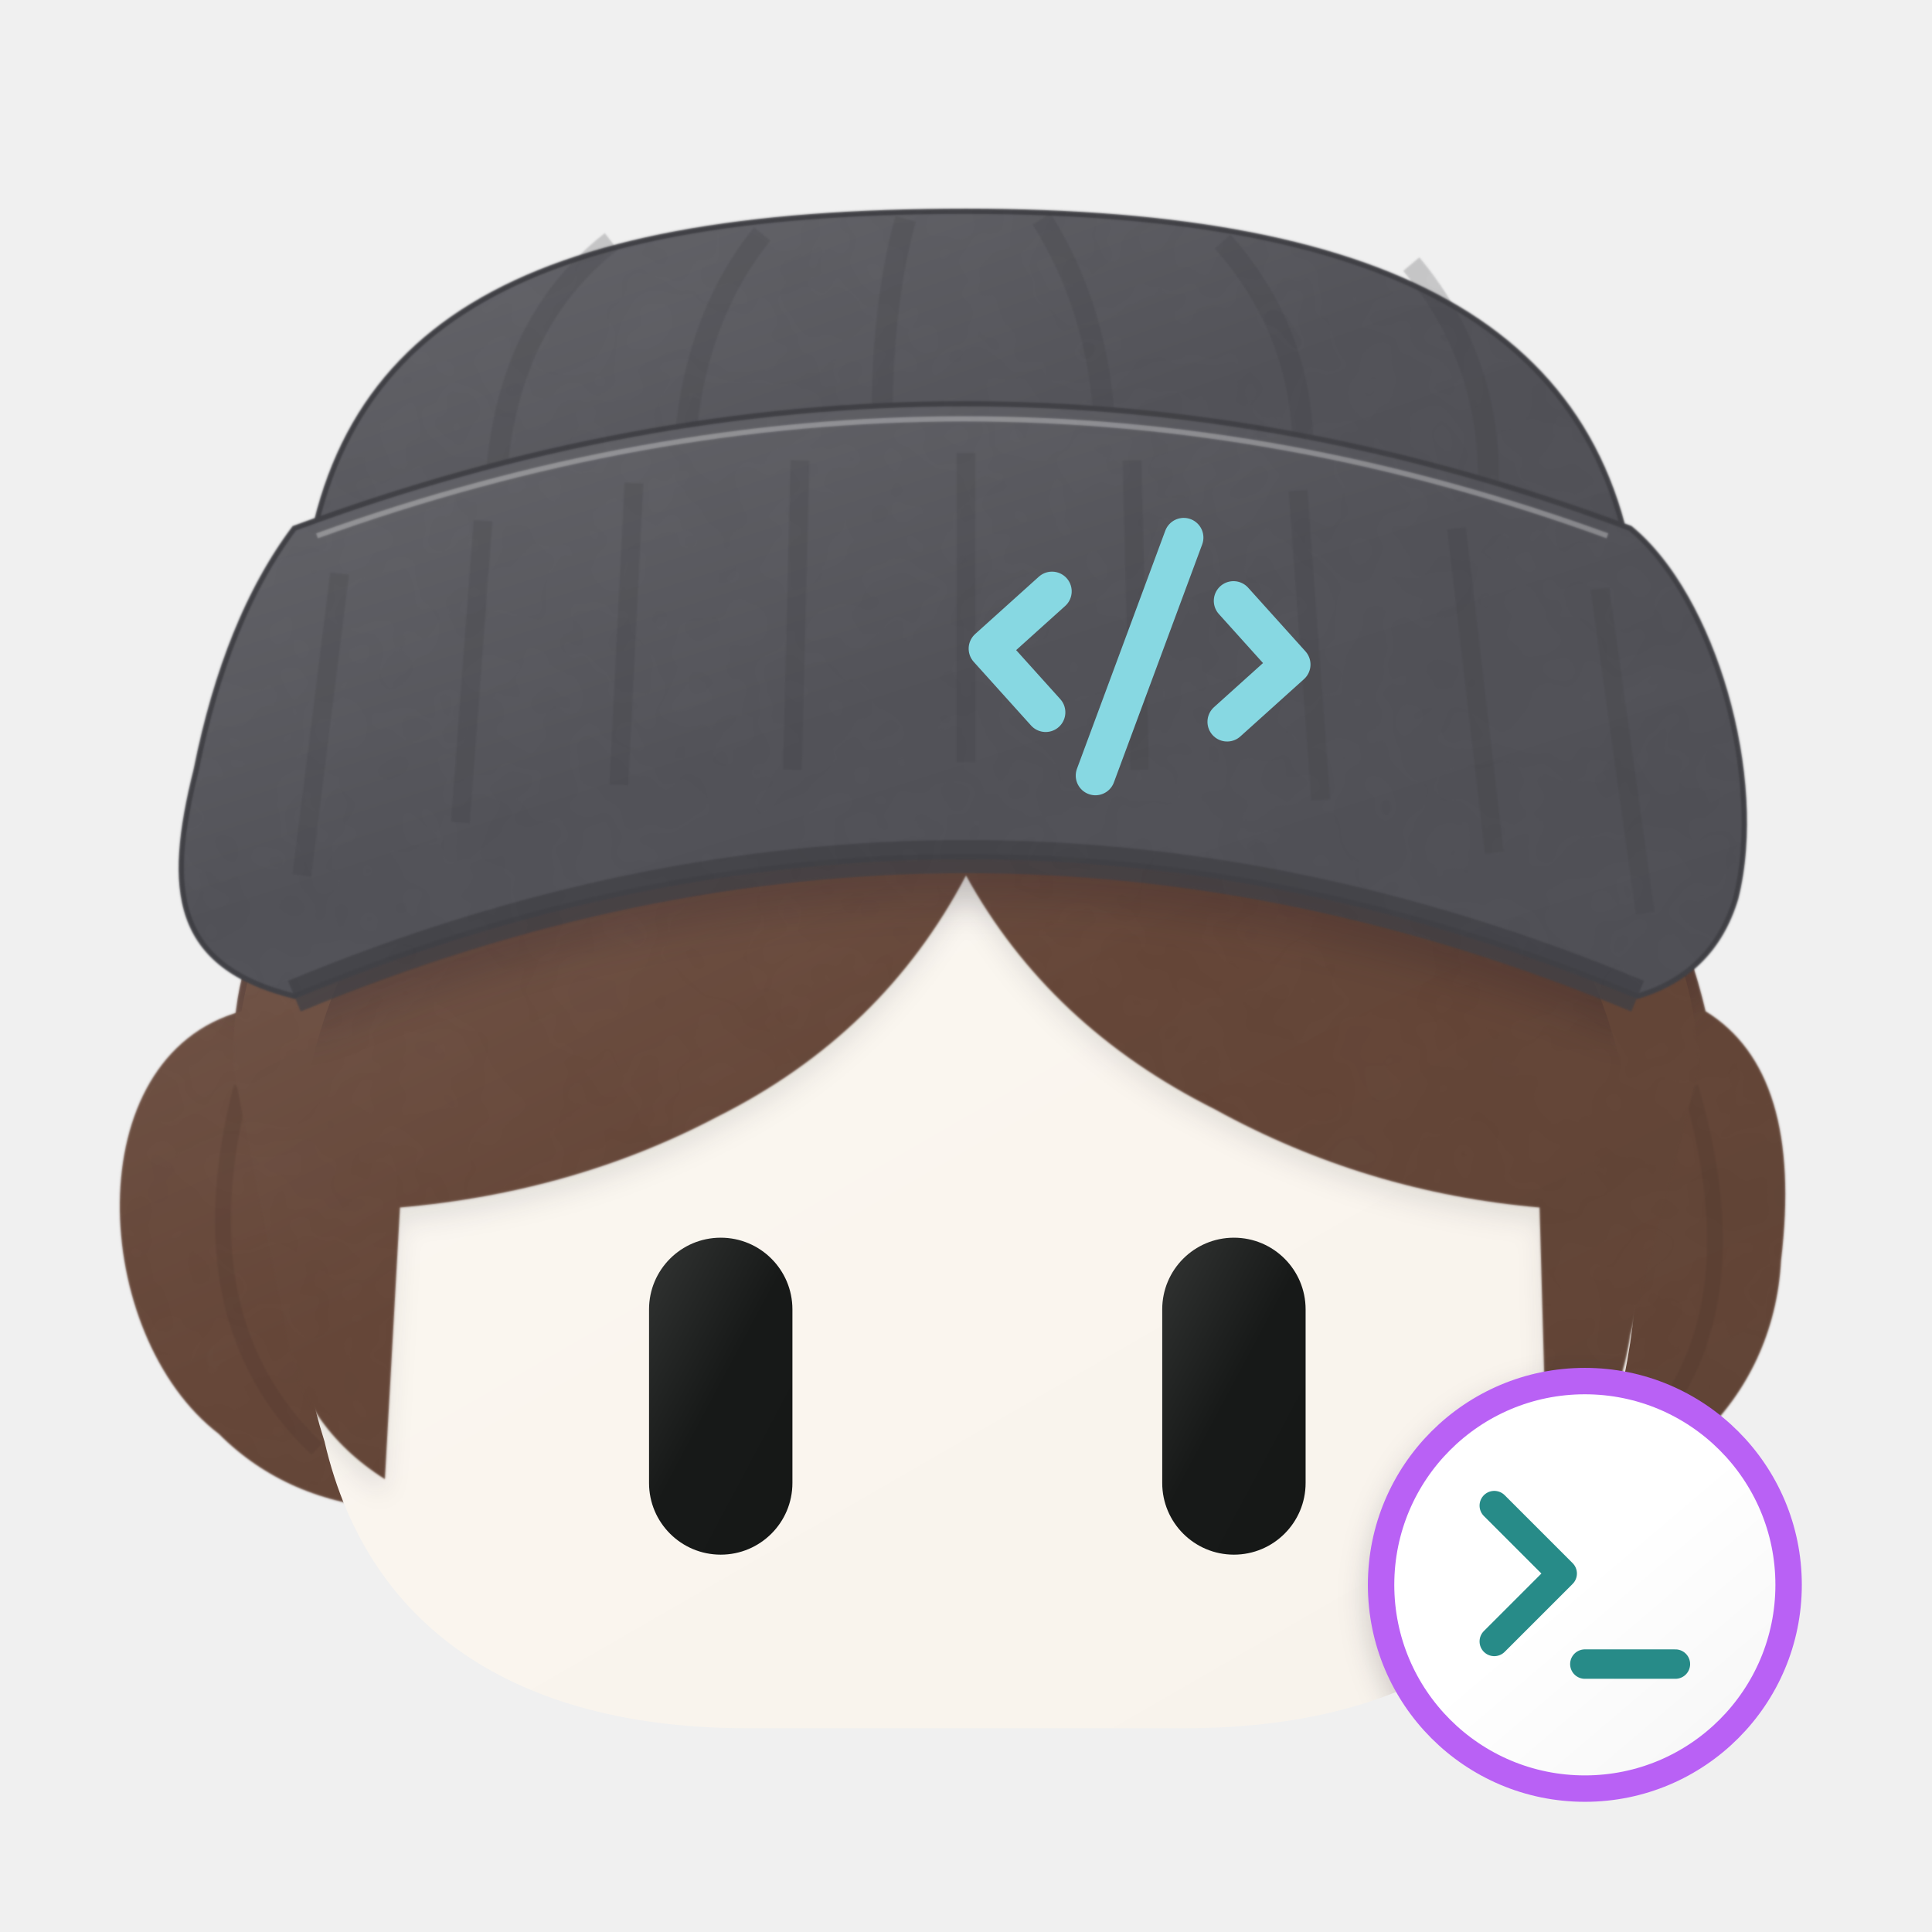
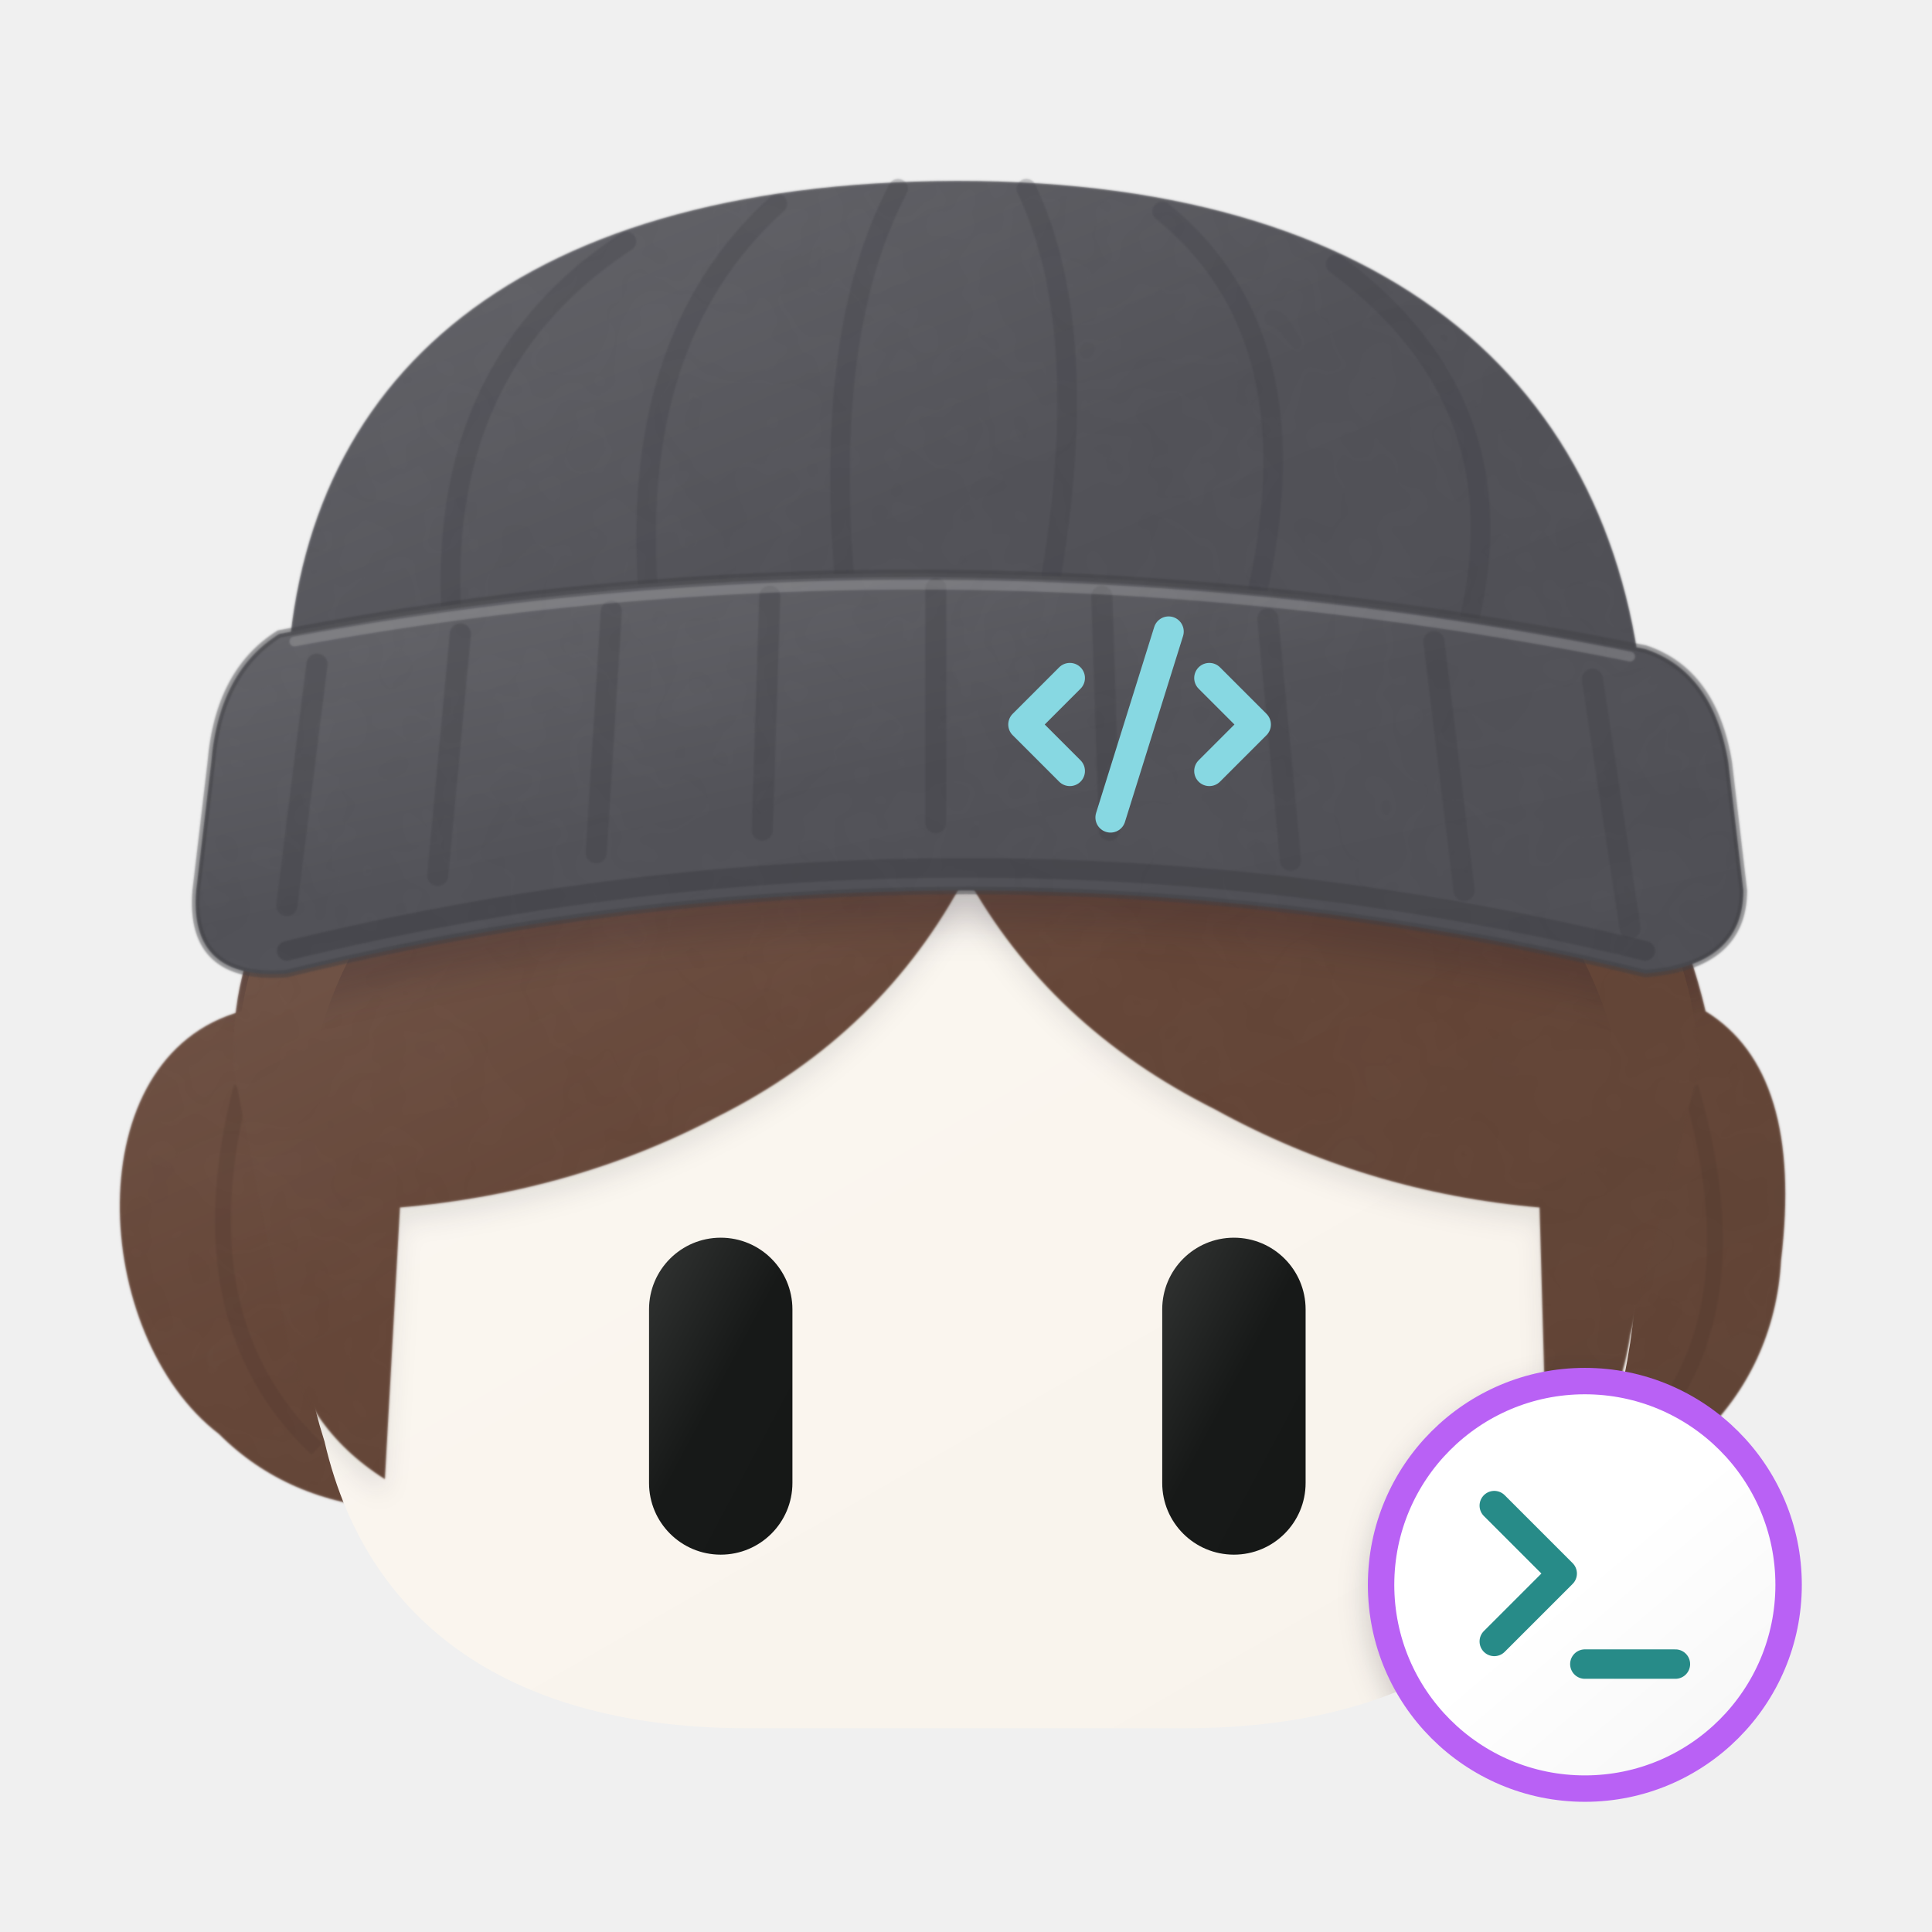
<svg xmlns="http://www.w3.org/2000/svg" viewBox="0 0 256 256" width="256" height="256" role="img">
  <defs>
    <clipPath id="avatar-contact-receiver-instance-badge" clipPathUnits="userSpaceOnUse">
      <path d="M48 124C38 140 36 169 43 191C49 217 70 229 99 229H157C186 229 207 217 213 191C220 169 218 140 208 124C185 105 71 105 48 124Z" fill="#000000" />
    </clipPath>
    <filter id="avatar-contact-shadow-instance-badge" filterUnits="userSpaceOnUse" x="0" y="0" width="256" height="256" color-interpolation-filters="sRGB">
      <feGaussianBlur in="SourceAlpha" stdDeviation="1.8" />
      <feOffset dy="1.5" result="contact-alpha" />
      <feFlood flood-color="#201a28" flood-opacity="0.18" />
      <feComposite in2="contact-alpha" operator="in" />
    </filter>
    <clipPath id="avatar-contact-receiver-fringe-hair-curtain-face-round" clipPathUnits="userSpaceOnUse">
      <path d="M48 124C38 140 36 169 43 191C49 217 70 229 99 229H157C186 229 207 217 213 191C220 169 218 140 208 124C185 105 71 105 48 124Z" fill="#000000" />
    </clipPath>
    <filter id="avatar-contact-shadow-fringe-hair-curtain-face-round" filterUnits="userSpaceOnUse" x="0" y="0" width="256" height="256" color-interpolation-filters="sRGB">
      <feGaussianBlur in="SourceAlpha" stdDeviation="1.6" />
      <feOffset dy="2" result="contact-alpha" />
      <feFlood flood-color="#201a28" flood-opacity="0.09" />
      <feComposite in2="contact-alpha" operator="in" />
    </filter>
    <clipPath id="avatar-contact-receiver-hat-hat-beanie-hair-curtain-hair-crop-back-face-round" clipPathUnits="userSpaceOnUse">
      <path d="M48 124C38 140 36 169 43 191C49 217 70 229 99 229H157C186 229 207 217 213 191C220 169 218 140 208 124C185 105 71 105 48 124Z" fill="#000000" />
      <path d="M31 142C29 106 68 85 128 85C188 85 225 107 225 142L216 177Q214 190 205 196L204 160Q181 158 161 147Q139 136 128 116Q117 137 95 148Q76 158 53 160L51 196Q40 189 38 177Z" fill="#000000" />
      <path d="M32 134C10 140 12 177 29 190Q38 199 52 200H203C220 199 235 186 236 167Q239 142 226 134C216 92 181 84 128 84C75 84 39 94 32 134Z" fill="#000000" />
      <path d="M32 144Q24 175 42 192M224 144Q233 175 217 191" fill="none" stroke="#000000" stroke-width="2.1" stroke-opacity="0.25" />
    </clipPath>
    <filter id="avatar-contact-shadow-hat-hat-beanie-hair-curtain-hair-crop-back-face-round" filterUnits="userSpaceOnUse" x="0" y="0" width="256" height="256" color-interpolation-filters="sRGB">
      <feGaussianBlur in="SourceAlpha" stdDeviation="2.4" />
      <feOffset dy="4" result="contact-alpha" />
      <feFlood flood-color="#201a28" flood-opacity="0.19" />
      <feComposite in2="contact-alpha" operator="in" />
    </filter>
    <filter id="avatar-soft-material-v1" x="-2%" y="-2%" width="104%" height="104%" color-interpolation-filters="sRGB">
      <feTurbulence type="fractalNoise" baseFrequency="0.08" numOctaves="3" seed="17" result="grain" />
      <feColorMatrix in="grain" type="matrix" values="0.213 0.715 0.072 0 0 0.213 0.715 0.072 0 0 0.213 0.715 0.072 0 0 0 0 0 0.03 0" result="faint-grain" />
      <feComposite in="faint-grain" in2="SourceGraphic" operator="in" result="clipped-grain" />
      <feBlend in="SourceGraphic" in2="clipped-grain" mode="soft-light" result="material" />
      <feGaussianBlur in="material" stdDeviation="0.16" />
    </filter>
    <linearGradient id="avatar-face-faf5ee" x1="0%" y1="0%" x2="85%" y2="100%">
      <stop offset="0%" stop-color="#fbf8f2" />
      <stop offset="52%" stop-color="#faf5ee" />
      <stop offset="100%" stop-color="#f8f3ec" />
    </linearGradient>
    <linearGradient id="avatar-hair-654638" x1="0%" y1="0%" x2="85%" y2="100%">
      <stop offset="0%" stop-color="#775c50" />
      <stop offset="52%" stop-color="#654638" />
      <stop offset="100%" stop-color="#614436" />
    </linearGradient>
    <linearGradient id="avatar-hat-525258" x1="0%" y1="0%" x2="85%" y2="100%">
      <stop offset="0%" stop-color="#67676c" />
      <stop offset="52%" stop-color="#525258" />
      <stop offset="100%" stop-color="#4f4f55" />
    </linearGradient>
    <linearGradient id="avatar-eyes-171918" x1="0%" y1="0%" x2="85%" y2="100%">
      <stop offset="0%" stop-color="#333534" />
      <stop offset="52%" stop-color="#171918" />
      <stop offset="100%" stop-color="#161817" />
    </linearGradient>
    <linearGradient id="avatar-badge-ffffff" x1="0%" y1="0%" x2="85%" y2="100%">
      <stop offset="0%" stop-color="#ffffff" />
      <stop offset="52%" stop-color="#ffffff" />
      <stop offset="100%" stop-color="#f6f6f6" />
    </linearGradient>
  </defs>
  <g color="#4f372c" filter="url(#avatar-soft-material-v1)">
    <path d="M32 134C10 140 12 177 29 190Q38 199 52 200H203C220 199 235 186 236 167Q239 142 226 134C216 92 181 84 128 84C75 84 39 94 32 134Z" fill="url(#avatar-hair-654638)" />
    <path d="M32 144Q24 175 42 192M224 144Q233 175 217 191" fill="none" stroke="#4f372c" stroke-width="2.1" stroke-opacity="0.25" />
  </g>
  <g color="url(#avatar-face-faf5ee)">
    <path d="M48 124C38 140 36 169 43 191C49 217 70 229 99 229H157C186 229 207 217 213 191C220 169 218 140 208 124C185 105 71 105 48 124Z" fill="url(#avatar-face-faf5ee)" />
  </g>
  <g data-layer="contact-shadow-fringe-hair-curtain-face-round" clip-path="url(#avatar-contact-receiver-fringe-hair-curtain-face-round)">
    <g filter="url(#avatar-contact-shadow-fringe-hair-curtain-face-round)">
      <g color="#000000">
        <path d="M31 142C29 106 68 85 128 85C188 85 225 107 225 142L216 177Q214 190 205 196L204 160Q181 158 161 147Q139 136 128 116Q117 137 95 148Q76 158 53 160L51 196Q40 189 38 177Z" fill="#000000" />
      </g>
    </g>
  </g>
  <g color="#4f372c" filter="url(#avatar-soft-material-v1)">
    <path d="M31 142C29 106 68 85 128 85C188 85 225 107 225 142L216 177Q214 190 205 196L204 160Q181 158 161 147Q139 136 128 116Q117 137 95 148Q76 158 53 160L51 196Q40 189 38 177Z" fill="url(#avatar-hair-654638)" />
  </g>
  <g data-layer="contact-shadow-hat-hat-beanie-hair-curtain-hair-crop-back-face-round" clip-path="url(#avatar-contact-receiver-hat-hat-beanie-hair-curtain-hair-crop-back-face-round)">
    <g filter="url(#avatar-contact-shadow-hat-hat-beanie-hair-curtain-hair-crop-back-face-round)">
      <g color="#000000">
-         <path d="M40 83C42 43 69 28 128 28C185 28 215 44 217 83L218 104H38Z" fill="#000000" stroke="#000000" stroke-width="0.7" />
-         <path d="M66 77Q63 46 81 32M91 76Q88 47 101 31M118 76Q115 47 120 29M145 76Q150 48 138 29M170 77Q178 50 162 32M195 79Q202 53 187 35" fill="none" stroke="#000000" stroke-width="2.8" stroke-opacity="0.23" />
-         <path d="M39 70Q128 37 216 70C227 79 234 103 230 119Q227 129 217 132Q128 95 39 132C23 128 22 118 26 102Q30 82 39 70Z" fill="#000000" stroke="#000000" stroke-width="0.7" />
-         <path d="M45 76L40 116M64 69L61 109M84 64L82 104M106 61L105 102M128 60V101M150 61L151 102M172 65L175 106M193 70L198 113M212 78L218 121" fill="none" stroke="#000000" stroke-width="2.5" stroke-opacity="0.23" />
-         <path d="M39 132Q128 95 217 132" fill="none" stroke="#000000" stroke-width="4.4" stroke-opacity="0.78" />
-         <path d="M42 71Q128 40 213 71" fill="none" stroke="#ffffff" stroke-width="0.7" stroke-opacity="0.32" />
+         <path d="M38 96C37 53 65 25 124 24C185 23 216 52 218 97L216 114H40Z" fill="#000000" />
+         <path d="M60 84Q57 49 83 32M86 80Q83 45 103 27M112 78Q109 44 119 25M139 78Q145 44 136 25M166 81Q175 45 154 28M193 88Q204 55 177 35" fill="none" stroke="#000000" stroke-width="2.6" stroke-opacity="0.28" stroke-linecap="round" />
+         <path d="M37 84Q124 67 218 86Q227 89 229 101L231 118Q231 128 218 129Q128 107 38 129Q25 130 26 118L28 101Q29 89 37 84Z" fill="#000000" stroke="#000000" stroke-width="1" stroke-opacity="0.5" />
+         <path d="M42 88L38 120M61 84L58 116M81 81L79 113M102 79L101 110M124 78V109M146 79L147 110M168 82L171 114M190 85L194 118M211 90L216 123" fill="none" stroke="#000000" stroke-width="2.8" stroke-opacity="0.35" stroke-linecap="round" />
+         <path d="M39 85Q126 69 216 87" fill="none" stroke="#ffffff" stroke-width="1.3" stroke-opacity="0.18" stroke-linecap="round" />
+         <path d="M38 126Q128 104 218 126" fill="none" stroke="#000000" stroke-width="2.6" stroke-opacity="0.58" stroke-linecap="round" />
      </g>
    </g>
  </g>
  <g color="#404045" filter="url(#avatar-soft-material-v1)">
-     <path d="M40 83C42 43 69 28 128 28C185 28 215 44 217 83L218 104H38Z" fill="url(#avatar-hat-525258)" stroke="#404045" stroke-width="0.7" />
-     <path d="M66 77Q63 46 81 32M91 76Q88 47 101 31M118 76Q115 47 120 29M145 76Q150 48 138 29M170 77Q178 50 162 32M195 79Q202 53 187 35" fill="none" stroke="#404045" stroke-width="2.8" stroke-opacity="0.23" />
-     <path d="M39 70Q128 37 216 70C227 79 234 103 230 119Q227 129 217 132Q128 95 39 132C23 128 22 118 26 102Q30 82 39 70Z" fill="url(#avatar-hat-525258)" stroke="#404045" stroke-width="0.7" />
-     <path d="M45 76L40 116M64 69L61 109M84 64L82 104M106 61L105 102M128 60V101M150 61L151 102M172 65L175 106M193 70L198 113M212 78L218 121" fill="none" stroke="#404045" stroke-width="2.5" stroke-opacity="0.23" />
-     <path d="M39 132Q128 95 217 132" fill="none" stroke="#404045" stroke-width="4.4" stroke-opacity="0.78" />
-     <path d="M42 71Q128 40 213 71" fill="none" stroke="#ffffff" stroke-width="0.7" stroke-opacity="0.32" />
+     <path d="M38 96C37 53 65 25 124 24C185 23 216 52 218 97L216 114H40Z" fill="url(#avatar-hat-525258)" />
+     <path d="M60 84Q57 49 83 32M86 80Q83 45 103 27M112 78Q109 44 119 25M139 78Q145 44 136 25M166 81Q175 45 154 28M193 88Q204 55 177 35" fill="none" stroke="#404045" stroke-width="2.6" stroke-opacity="0.28" stroke-linecap="round" />
+     <path d="M37 84Q124 67 218 86Q227 89 229 101L231 118Q231 128 218 129Q128 107 38 129Q25 130 26 118L28 101Q29 89 37 84Z" fill="url(#avatar-hat-525258)" stroke="#404045" stroke-width="1" stroke-opacity="0.5" />
+     <path d="M42 88L38 120M61 84L58 116M81 81L79 113M102 79L101 110M124 78V109M146 79L147 110M168 82L171 114M190 85L194 118M211 90L216 123" fill="none" stroke="#404045" stroke-width="2.8" stroke-opacity="0.35" stroke-linecap="round" />
+     <path d="M39 85Q126 69 216 87" fill="none" stroke="#ffffff" stroke-width="1.3" stroke-opacity="0.18" stroke-linecap="round" />
+     <path d="M38 126Q128 104 218 126" fill="none" stroke="#404045" stroke-width="2.6" stroke-opacity="0.58" stroke-linecap="round" />
  </g>
-   <g data-layer="hat-badge" transform="translate(151 87) rotate(3) scale(0.86) translate(-128 -64)">
+   <g data-layer="hat-badge" transform="translate(151 96) rotate(0) scale(0.66) translate(-128 -64)">
    <g transform="translate(128 64) scale(0.21875) translate(-128 -128)">
      <g color="#87d8e2">
        <path d="m18 16 4-4-4-4" fill="none" stroke="#87d8e2" stroke-width="2.6" stroke-linecap="round" stroke-linejoin="round" transform="scale(10.66667)" />
        <path d="m6 8-4 4 4 4" fill="none" stroke="#87d8e2" stroke-width="2.6" stroke-linecap="round" stroke-linejoin="round" transform="scale(10.66667)" />
        <path d="m14.5 4-5 16" fill="none" stroke="#87d8e2" stroke-width="2.6" stroke-linecap="round" stroke-linejoin="round" transform="scale(10.66667)" />
      </g>
    </g>
  </g>
  <g data-layer="state" data-state="idle">
    <rect x="86" y="164" width="19" height="42" rx="9.5" fill="url(#avatar-eyes-171918)" />
    <rect x="154" y="164" width="19" height="42" rx="9.5" fill="url(#avatar-eyes-171918)" />
  </g>
  <g data-layer="contact-shadow-instance-badge" clip-path="url(#avatar-contact-receiver-instance-badge)">
    <g filter="url(#avatar-contact-shadow-instance-badge)">
      <circle cx="210" cy="210" r="29" fill="#000000" />
    </g>
  </g>
  <g data-layer="instance-badge">
    <circle cx="210" cy="210" r="27" fill="url(#avatar-badge-ffffff)" stroke="#b961f5" stroke-width="3.5" />
    <g transform="translate(210 210) scale(0.140625) translate(-128 -128)">
      <g color="#278b88">
        <path d="M12 19h8" fill="none" stroke="#278b88" stroke-width="2.6" stroke-linecap="round" stroke-linejoin="round" transform="scale(10.66667)" />
        <path d="m4 17 6-6-6-6" fill="none" stroke="#278b88" stroke-width="2.6" stroke-linecap="round" stroke-linejoin="round" transform="scale(10.66667)" />
      </g>
    </g>
  </g>
</svg>
